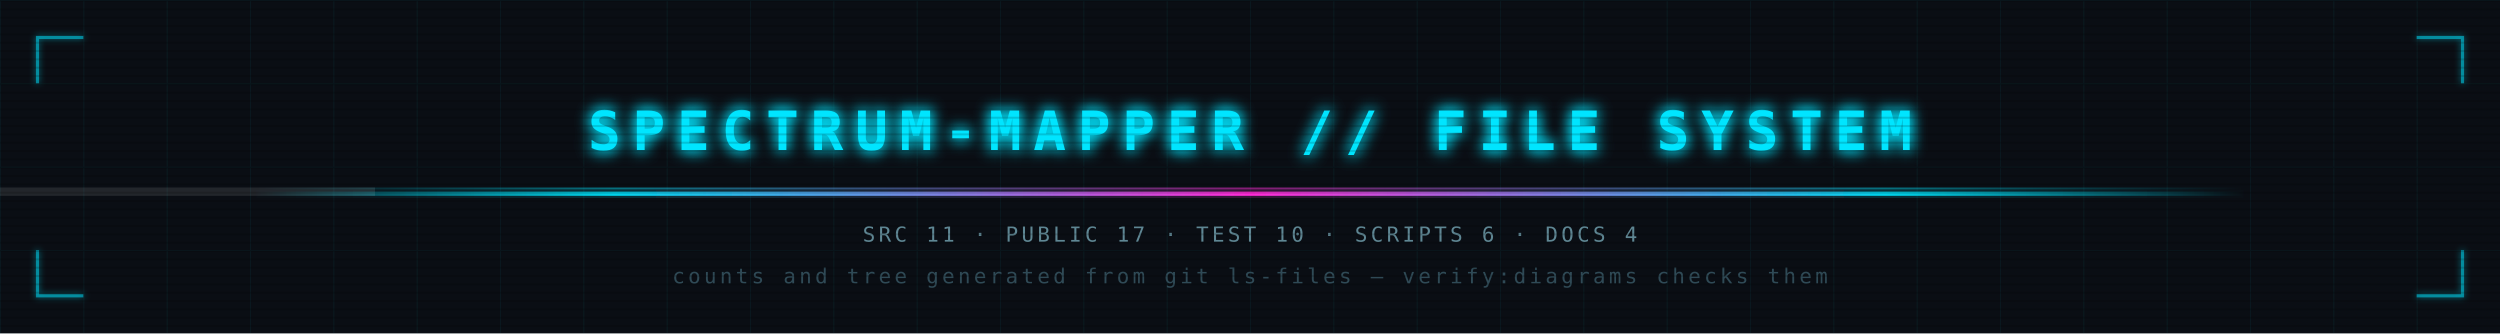
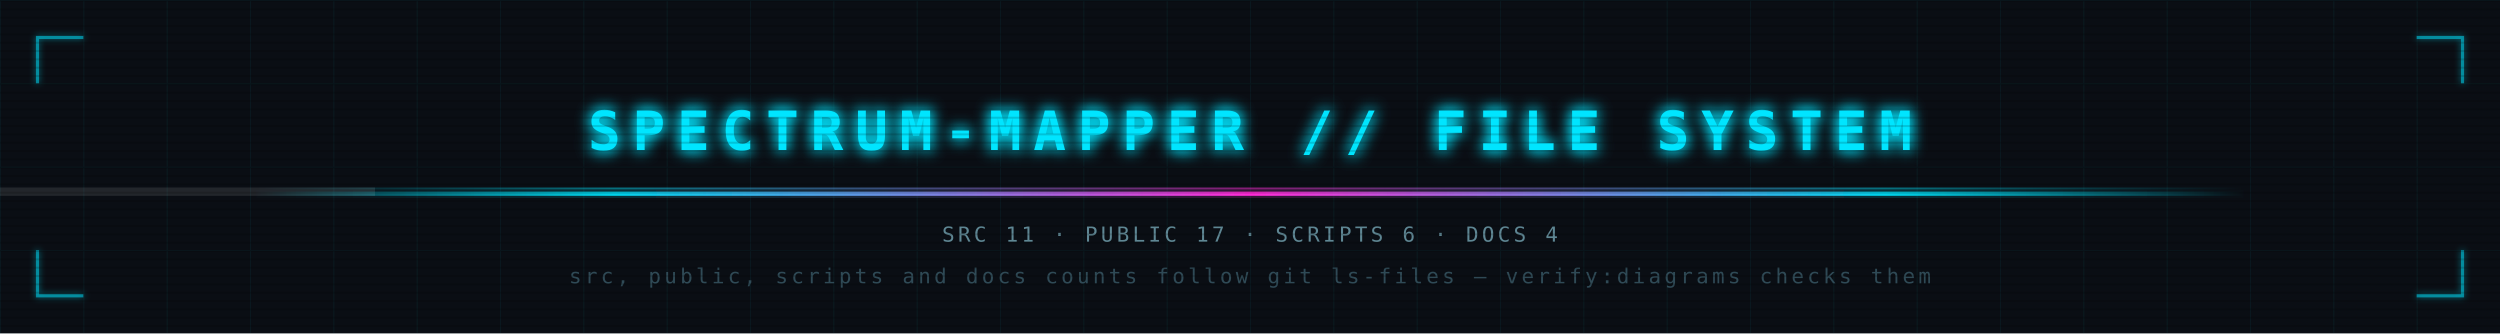
<svg xmlns="http://www.w3.org/2000/svg" viewBox="0 0 1200 160" width="1200" height="160" font-family="'JetBrains Mono','SF Mono',Consolas,monospace" role="img" aria-labelledby="bannerTitle bannerDesc">
  <defs>
    <filter id="bGlow" x="-40%" y="-40%" width="180%" height="180%">
      <feGaussianBlur stdDeviation="3.5" result="b" />
      <feMerge>
        <feMergeNode in="b" />
        <feMergeNode in="b" />
        <feMergeNode in="SourceGraphic" />
      </feMerge>
    </filter>
    <filter id="bGlowSoft" x="-40%" y="-40%" width="180%" height="180%">
      <feGaussianBlur stdDeviation="1.5" result="b" />
      <feMerge>
        <feMergeNode in="b" />
        <feMergeNode in="SourceGraphic" />
      </feMerge>
    </filter>
    <linearGradient id="rule" x1="0" y1="0" x2="1" y2="0">
      <stop offset="0" stop-color="#00e5ff" stop-opacity="0" />
      <stop offset="0.18" stop-color="#00e5ff" stop-opacity="0.9" />
      <stop offset="0.5" stop-color="#ff2bd6" stop-opacity="1" />
      <stop offset="0.82" stop-color="#00e5ff" stop-opacity="0.9" />
      <stop offset="1" stop-color="#00e5ff" stop-opacity="0" />
    </linearGradient>
    <pattern id="bGrid" width="40" height="40" patternUnits="userSpaceOnUse">
      <path d="M40 0H0V40" fill="none" stroke="#00e5ff" stroke-opacity="0.05" stroke-width="1" />
    </pattern>
    <pattern id="bScan" width="4" height="4" patternUnits="userSpaceOnUse">
      <rect width="4" height="1" fill="#000" fill-opacity="0.14" />
    </pattern>
  </defs>
  <style>
    .bt { font-size: 26px; letter-spacing: 0.22em; font-weight: 700; }
    .bs { font-size: 10px; letter-spacing: 0.16em; }
    @keyframes sweep { from { transform: translateX(-200px); } to { transform: translateX(1400px); } }
    .bsweep { animation: sweep 6s linear infinite; }
    @keyframes flicker { 0%,100% { opacity: 1; } 50% { opacity: 0.86; } }
    .bflick { animation: flicker 3.4s ease-in-out infinite; }
    @media (prefers-reduced-motion: reduce) {
      .bsweep, .bflick { animation: none; }
    }
  </style>
  <rect width="1200" height="160" fill="#0a0e14" />
  <rect width="1200" height="160" fill="url(#bGrid)" />
  <g stroke="#00e5ff" stroke-opacity="0.5" stroke-width="1.5" fill="none" filter="url(#bGlowSoft)">
    <path d="M18 40V18H40" />
    <path d="M1160 18h22v22" />
    <path d="M1182 120v22h-22" />
    <path d="M40 142H18v-22" />
  </g>
  <text x="600" y="72" class="bt bflick" fill="#00e5ff" text-anchor="middle" filter="url(#bGlow)">SPECTRUM-MAPPER // FILE SYSTEM</text>
  <rect x="120" y="92" width="960" height="2" fill="url(#rule)" filter="url(#bGlow)" />
  <rect x="120" y="90" width="960" height="1" fill="url(#rule)" fill-opacity="0.5" />
  <rect class="bsweep" x="0" y="90" width="180" height="4" fill="#ffffff" fill-opacity="0.10" pointer-events="none" />
  <text x="600" y="116" class="bs" fill="#5f8794" text-anchor="middle">
-     SRC 11 · PUBLIC 17 · TEST 10 · SCRIPTS 6 · DOCS 4
+     SRC 11 · PUBLIC 17 · SCRIPTS 6 · DOCS 4
  </text>
  <text x="600" y="136" class="bs" fill="#2f4a56" text-anchor="middle">
-     counts and tree generated from git ls-files — verify:diagrams checks them
+     src, public, scripts and docs counts follow git ls-files — verify:diagrams checks them
  </text>
  <rect width="1200" height="160" fill="url(#bScan)" pointer-events="none" />
</svg>
